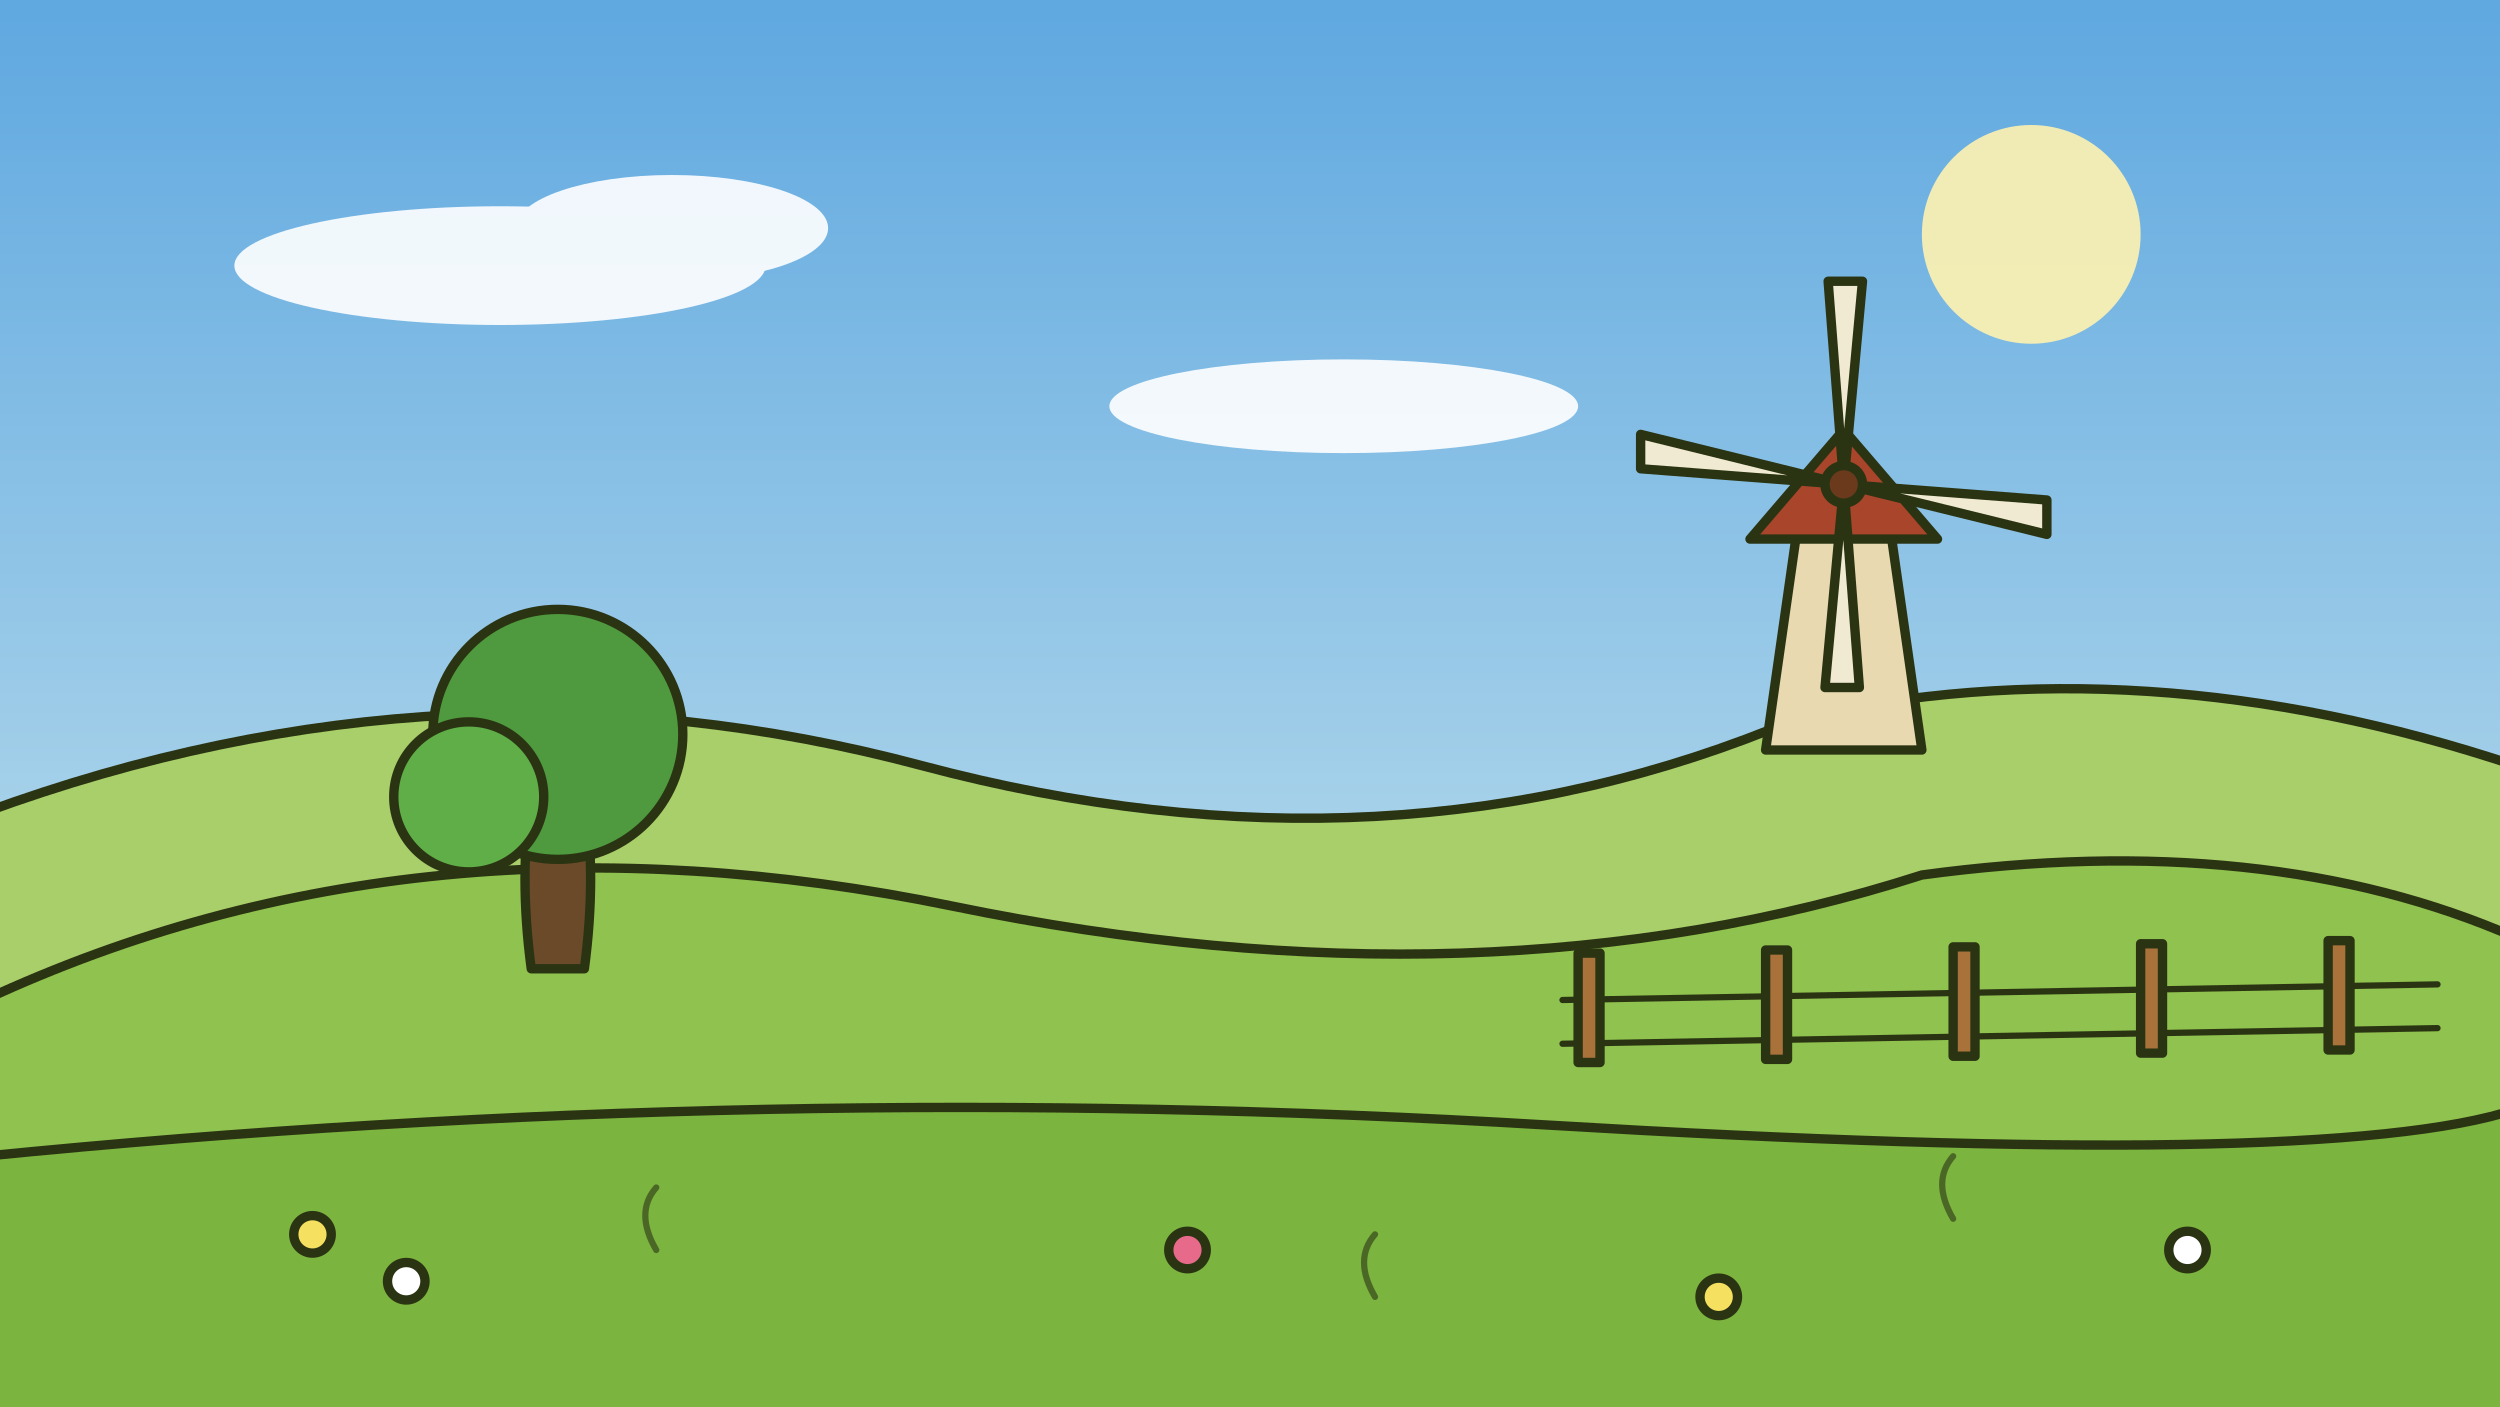
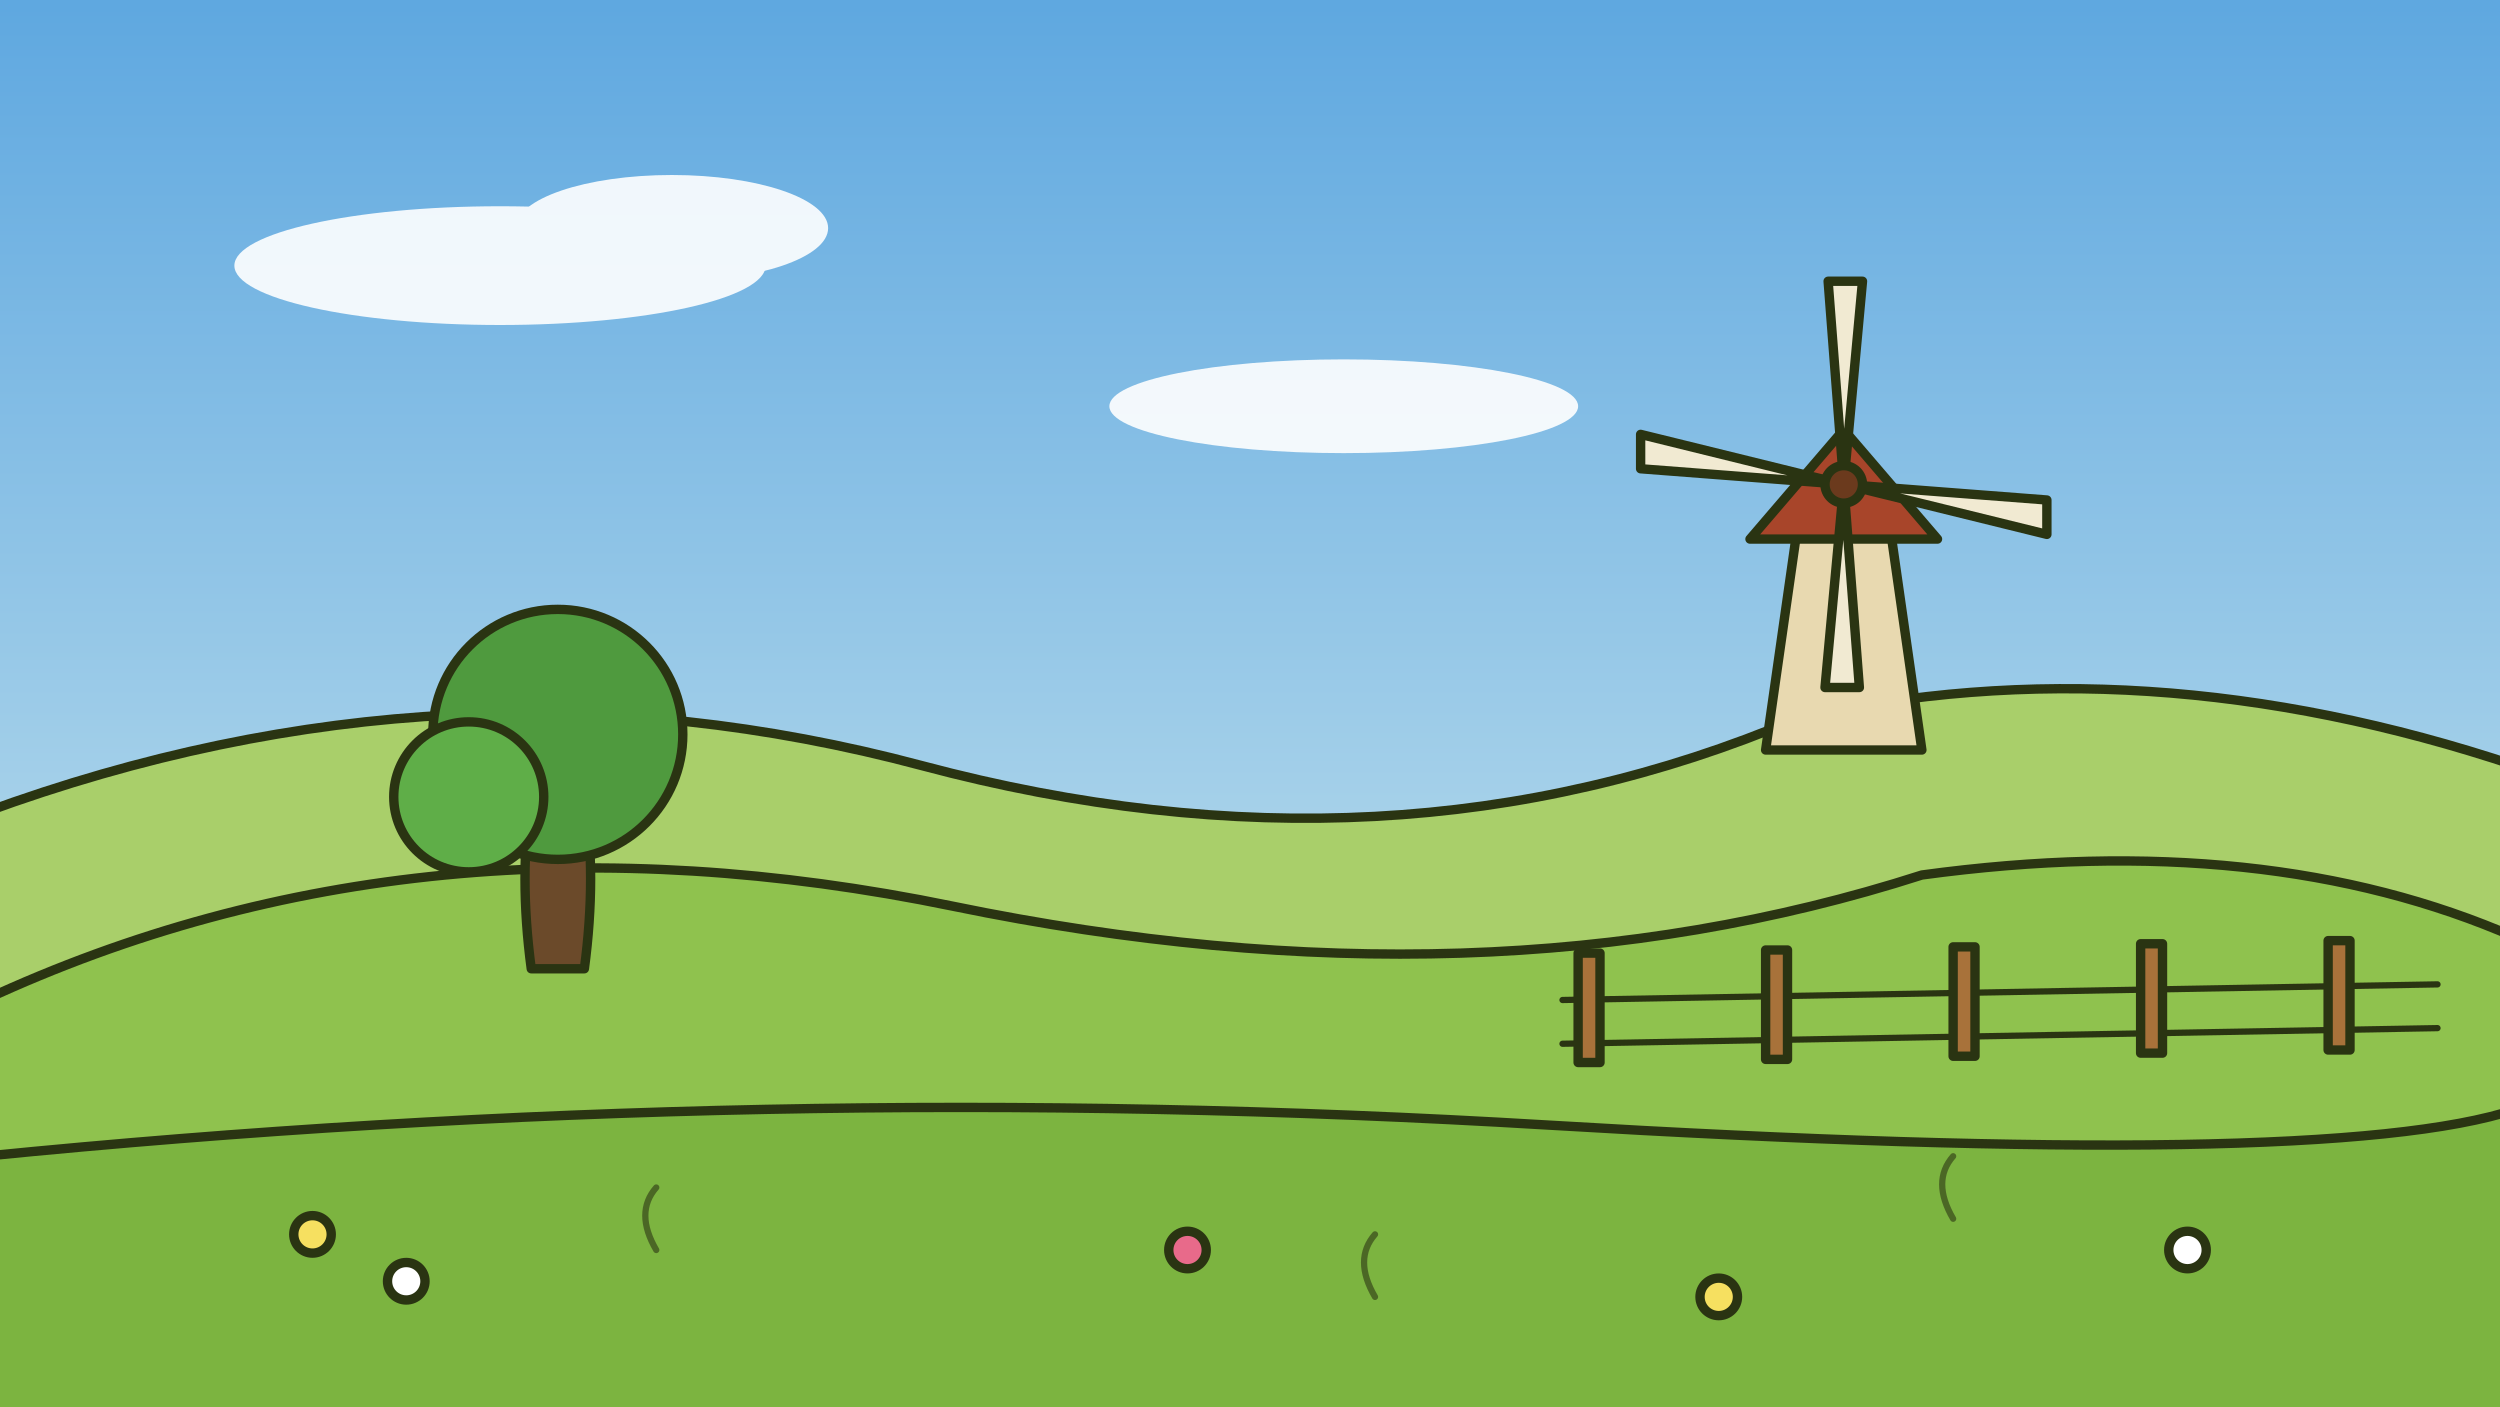
<svg xmlns="http://www.w3.org/2000/svg" viewBox="0 0 1600 900" width="1600" height="900">
  <style>.o{stroke:#2a3412;stroke-width:6;stroke-linejoin:round;stroke-linecap:round}.t{stroke:#2a3412;stroke-width:4;stroke-linejoin:round;stroke-linecap:round;fill:none}</style>
  <defs>
    <linearGradient id="sky" x1="0" y1="0" x2="0" y2="1">
      <stop offset="0" stop-color="#5fa8e0" />
      <stop offset="1" stop-color="#d8eef0" />
    </linearGradient>
  </defs>
  <g id="sky">
    <rect width="1600" height="900" fill="url(#sky)" />
-     <circle cx="1300" cy="150" r="70" fill="#fff2b0" opacity=".9" />
    <g fill="#ffffff" opacity=".9">
      <ellipse cx="320" cy="170" rx="170" ry="38" />
      <ellipse cx="430" cy="146" rx="100" ry="34" />
      <ellipse cx="860" cy="260" rx="150" ry="30" />
    </g>
  </g>
  <g id="far-hill">
    <path class="o" d="M-10 520q300-110 600-30t560-30q220-50 460 30v440h-1620z" fill="#a9cf6a" />
  </g>
  <g id="windmill">
    <path class="o" d="M1130 480l20-140h60l20 140z" fill="#e8d9b0" />
    <path class="o" d="M1120 345l60-70 60 70z" fill="#a8452a" />
    <g class="o" fill="#f1ead2">
      <path d="M1180 310l-10-130h22zM1180 310l130 10v22zM1180 310l10 130h-22zM1180 310l-130-10v-22z" />
    </g>
    <circle class="o" cx="1180" cy="310" r="12" fill="#6b3a1d" />
  </g>
  <g id="near-hill">
    <path class="o" d="M-10 640q280-130 620-60t620-20q220-30 380 40v300h-1620z" fill="#8fc24e" />
  </g>
  <g id="lone-tree">
    <path class="o" d="M340 620q-8-60 0-110h34q8 50 0 110z" fill="#6b4a2a" />
    <circle class="o" cx="357" cy="470" r="80" fill="#4f9a3e" />
    <circle class="o" cx="300" cy="510" r="48" fill="#5fae48" />
  </g>
  <g id="fence">
    <path class="t" d="M1000 640l560-10M1000 668l560-10" />
    <g class="o" fill="#a8723a">
      <rect x="1010" y="610" width="14" height="70" />
      <rect x="1130" y="608" width="14" height="70" />
      <rect x="1250" y="606" width="14" height="70" />
      <rect x="1370" y="604" width="14" height="70" />
      <rect x="1490" y="602" width="14" height="70" />
    </g>
  </g>
  <g id="meadow">
    <path class="o" d="M-10 740q500-50 1000-20t620-10v200h-1620z" fill="#7cb440" />
    <g class="o">
      <circle cx="200" cy="790" r="12" fill="#f6e060" />
      <circle cx="260" cy="820" r="12" fill="#ffffff" />
      <circle cx="760" cy="800" r="12" fill="#e86a8a" />
      <circle cx="1100" cy="830" r="12" fill="#f6e060" />
      <circle cx="1400" cy="800" r="12" fill="#ffffff" />
    </g>
    <g class="t" opacity=".6">
      <path d="M420 800q-14-24 0-40M880 830q-14-24 0-40M1250 780q-14-24 0-40" />
    </g>
  </g>
</svg>
